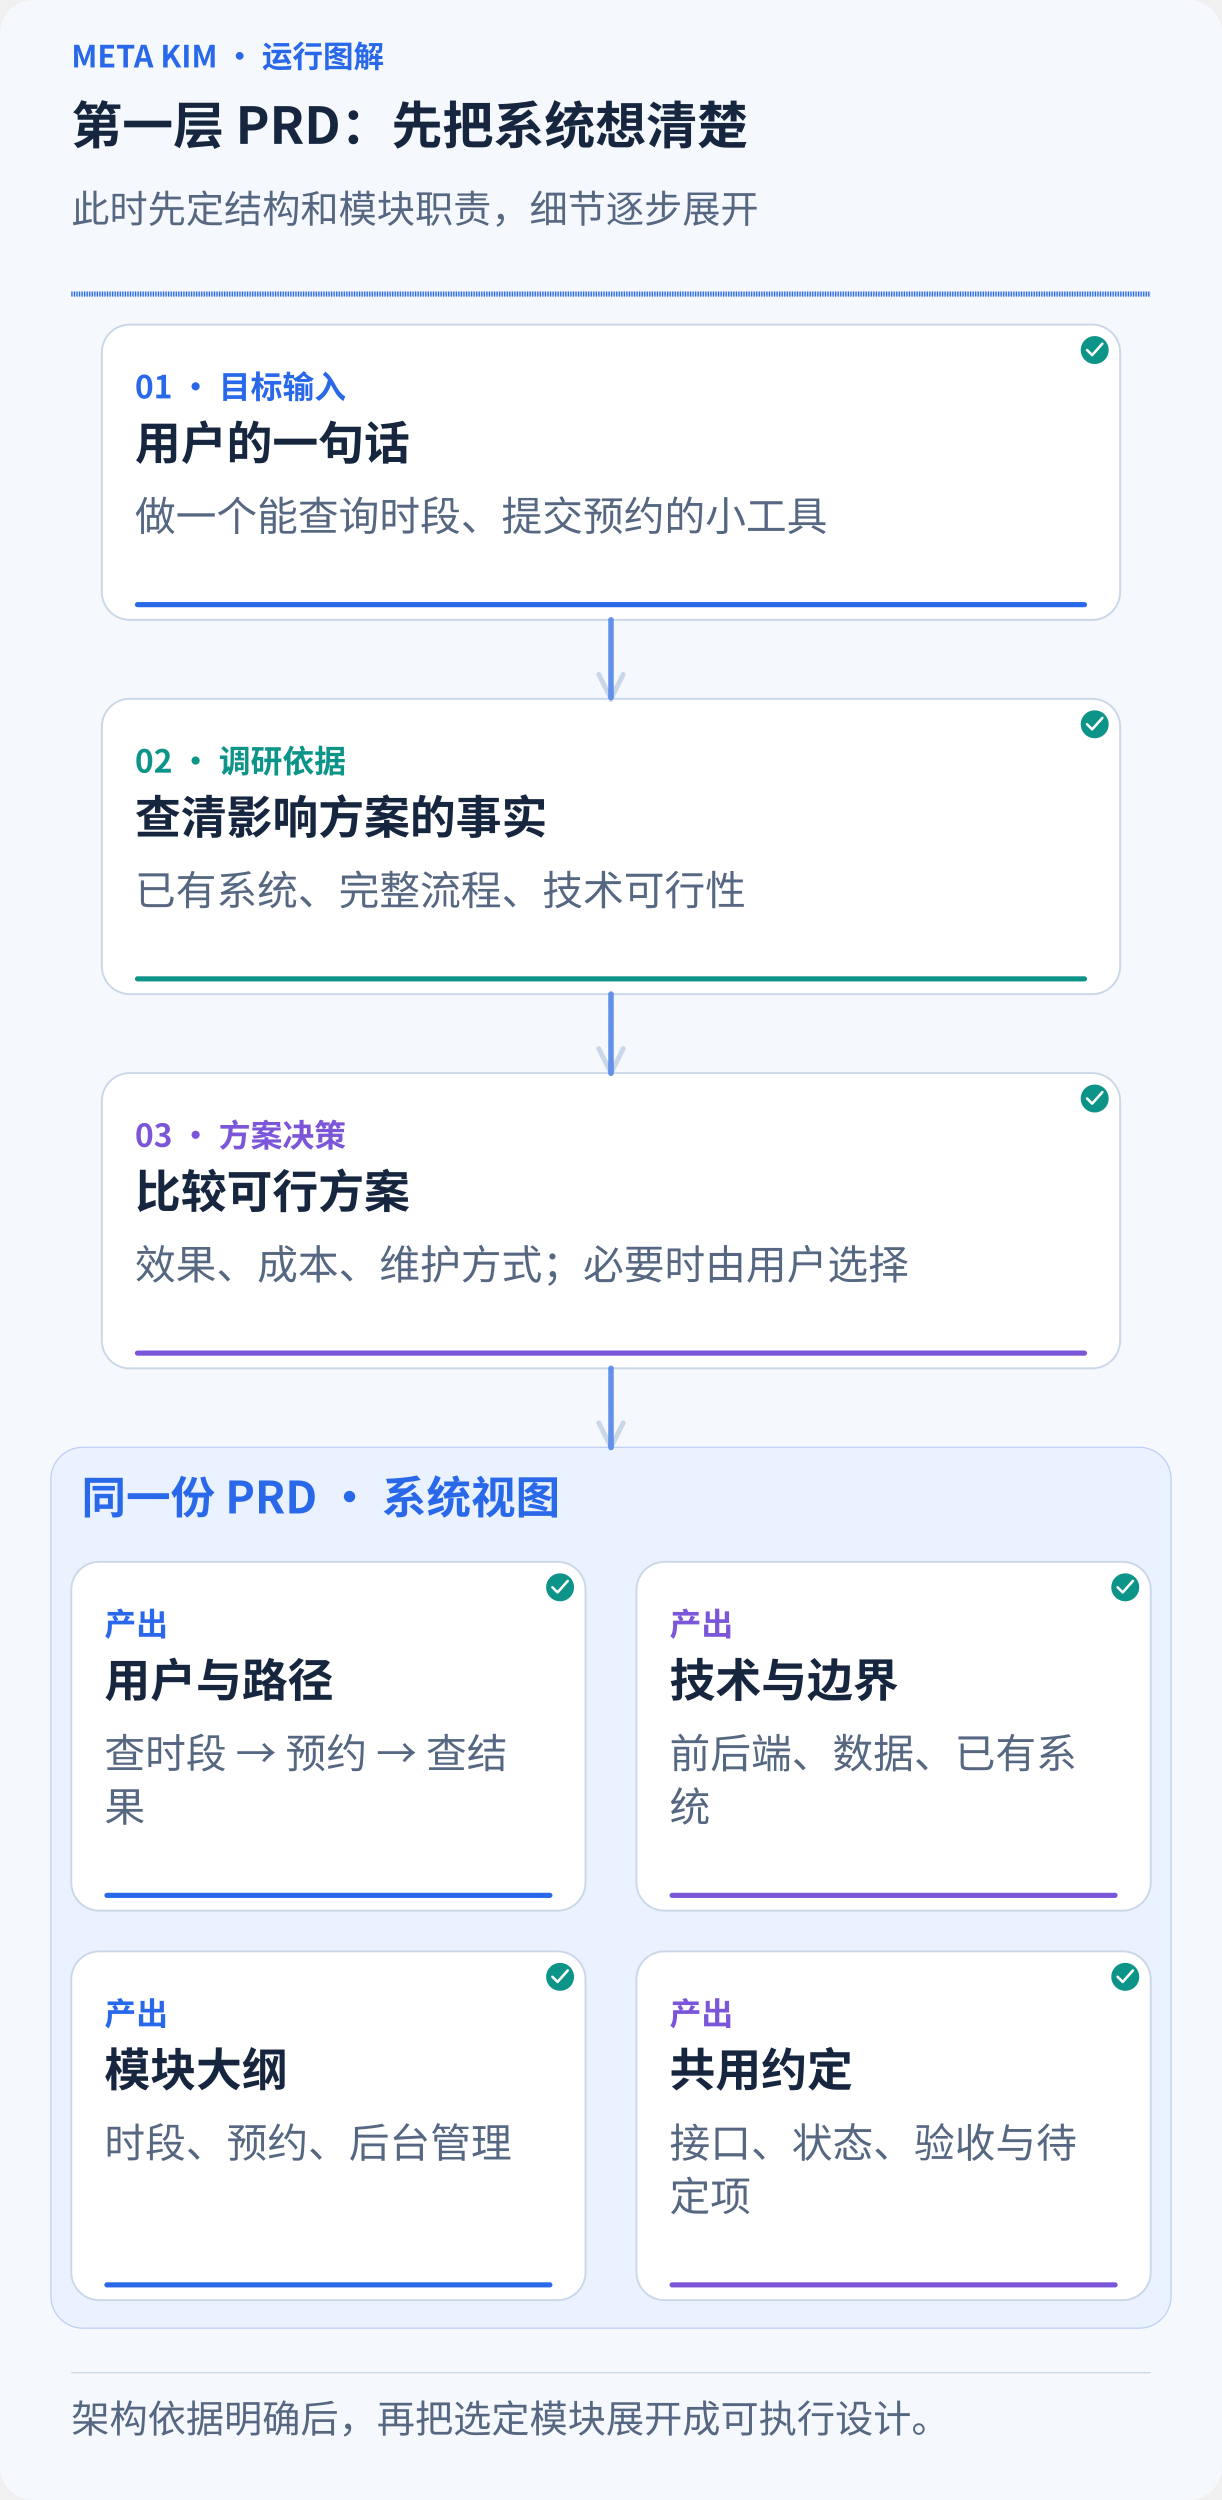
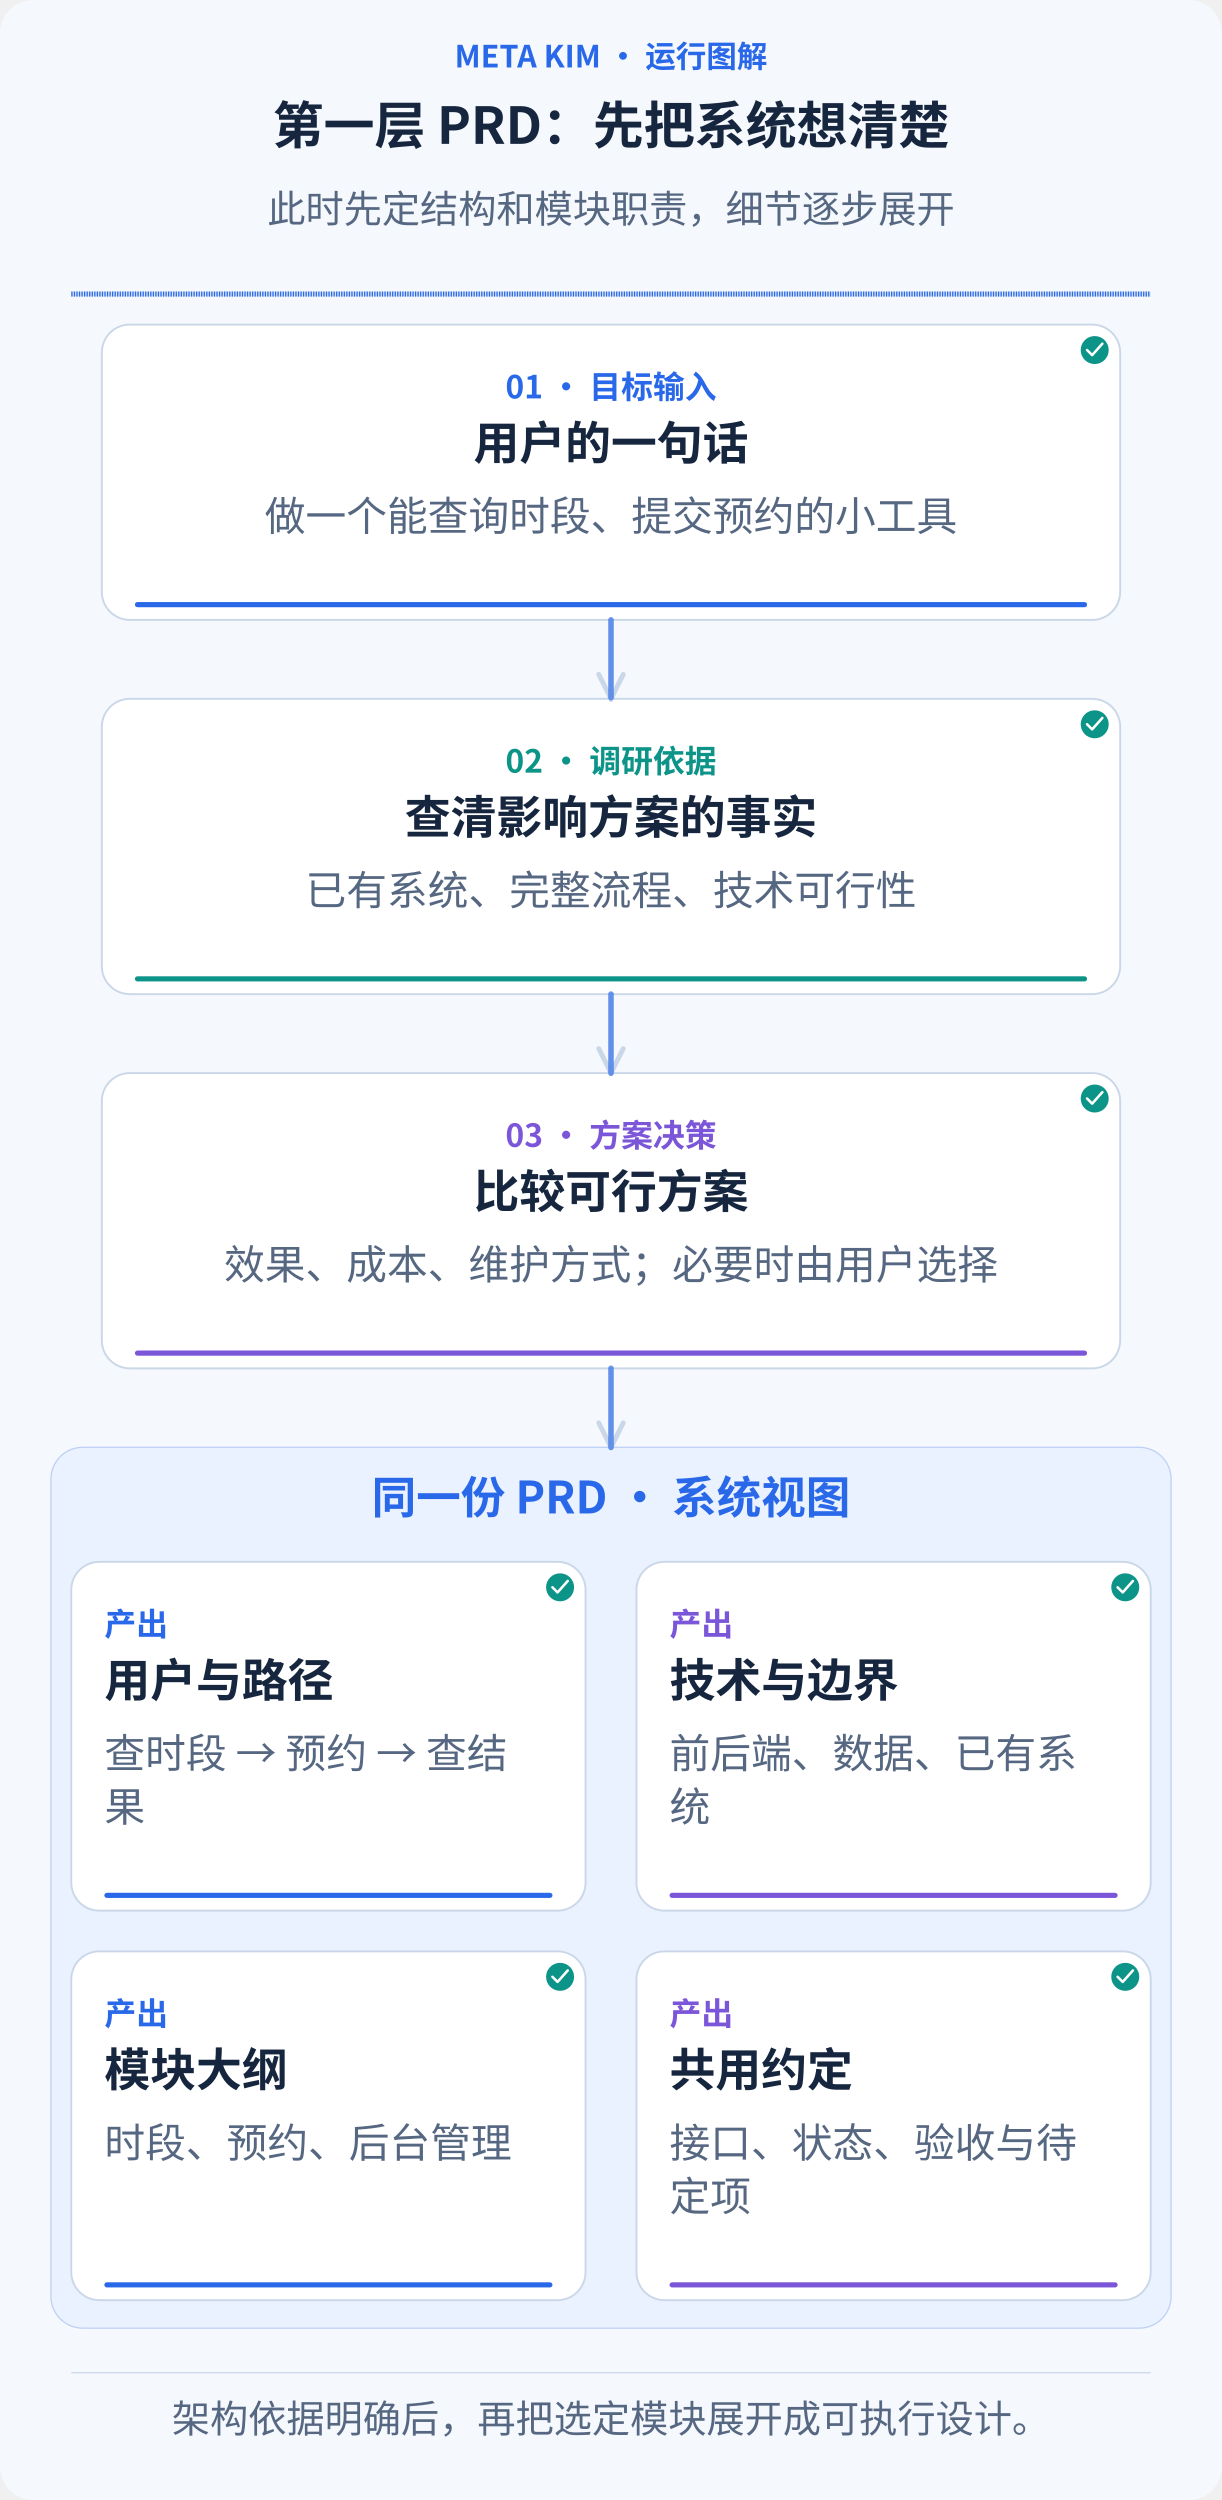
<svg xmlns="http://www.w3.org/2000/svg" width="960" height="1964" viewBox="0 0 960 1964" role="img" aria-labelledby="title description" lang="zh-CN" xml:lang="zh-CN">
  <defs>
    <marker id="arrow" viewBox="0 0 10 10" refX="9" refY="5" markerWidth="8" markerHeight="8" orient="auto-start-reverse">
      <path d="M1 1L9 5L1 9" fill="none" stroke="#cad7e8" stroke-width="1.6" stroke-linecap="round" />
    </marker>
    <marker id="back-arrow" viewBox="0 0 10 10" refX="9" refY="5" markerWidth="8" markerHeight="8" orient="auto">
      <path d="M1 1L9 5L1 9" fill="none" stroke="#7c56d8" stroke-width="1.6" stroke-linecap="round" />
    </marker>
  </defs>
  <style>text{font-family:"Microsoft YaHei","Noto Sans CJK SC","PingFang SC",Arial,sans-serif}.clock{stroke-dasharray:1;stroke-dashoffset:0;animation:clock 28s linear infinite}@keyframes clock{from{stroke-dashoffset:1}to{stroke-dashoffset:0}}@keyframes m0{0%,2%{opacity:0}3.2%,13.8%{opacity:1}15%,100%{opacity:0}}.m0{opacity:0;animation:m0 28s ease-in-out infinite}
@keyframes m1{0%,15%{opacity:0}16.5%,100%{opacity:1}}.m1{opacity:1;animation:m1 28s ease-in-out infinite}
@keyframes m2{0%,2%{transform:scaleX(0)}15%,100%{transform:scaleX(1)}}.m2{transform:scaleX(1);transform-box:fill-box;transform-origin:left center;animation:m2 28s ease-in-out infinite}
@keyframes m3{0%,16%{opacity:0}17.2%,27.8%{opacity:1}29%,100%{opacity:0}}.m3{opacity:0;animation:m3 28s ease-in-out infinite}
@keyframes m4{0%,29%{opacity:0}30.5%,100%{opacity:1}}.m4{opacity:1;animation:m4 28s ease-in-out infinite}
@keyframes m5{0%,16%{transform:scaleX(0)}29%,100%{transform:scaleX(1)}}.m5{transform:scaleX(1);transform-box:fill-box;transform-origin:left center;animation:m5 28s ease-in-out infinite}
@keyframes m6{0%,23%{stroke-dashoffset:1;opacity:0}24%{opacity:1}29%,100%{stroke-dashoffset:0;opacity:.8}}.m6{stroke-dashoffset:0;opacity:.65;animation:m6 28s ease-in-out infinite}
@keyframes m7{0%,30%{opacity:0}31.2%,41.8%{opacity:1}43%,100%{opacity:0}}.m7{opacity:0;animation:m7 28s ease-in-out infinite}
@keyframes m8{0%,43%{opacity:0}44.5%,100%{opacity:1}}.m8{opacity:1;animation:m8 28s ease-in-out infinite}
@keyframes m9{0%,30%{transform:scaleX(0)}43%,100%{transform:scaleX(1)}}.m9{transform:scaleX(1);transform-box:fill-box;transform-origin:left center;animation:m9 28s ease-in-out infinite}
@keyframes m10{0%,37%{stroke-dashoffset:1;opacity:0}38%{opacity:1}43%,100%{stroke-dashoffset:0;opacity:.8}}.m10{stroke-dashoffset:0;opacity:.65;animation:m10 28s ease-in-out infinite}
@keyframes m11{0%,43%{stroke-dashoffset:1;opacity:0}44%{opacity:1}49%,100%{stroke-dashoffset:0;opacity:.8}}.m11{stroke-dashoffset:0;opacity:.65;animation:m11 28s ease-in-out infinite}
@keyframes m12{0%,49%{opacity:0}50.2%,63.8%{opacity:1}65%,100%{opacity:0}}.m12{opacity:0;animation:m12 28s ease-in-out infinite}
@keyframes m13{0%,65%{opacity:0}66.5%,100%{opacity:1}}.m13{opacity:1;animation:m13 28s ease-in-out infinite}
@keyframes m14{0%,49%{transform:scaleX(0)}65%,100%{transform:scaleX(1)}}.m14{transform:scaleX(1);transform-box:fill-box;transform-origin:left center;animation:m14 28s ease-in-out infinite}
@keyframes m15{0%,57%{opacity:0}58.2%,71.8%{opacity:1}73%,100%{opacity:0}}.m15{opacity:0;animation:m15 28s ease-in-out infinite}
@keyframes m16{0%,73%{opacity:0}74.5%,100%{opacity:1}}.m16{opacity:1;animation:m16 28s ease-in-out infinite}
@keyframes m17{0%,57%{transform:scaleX(0)}73%,100%{transform:scaleX(1)}}.m17{transform:scaleX(1);transform-box:fill-box;transform-origin:left center;animation:m17 28s ease-in-out infinite}
@keyframes m18{0%,65%{opacity:0}66.2%,79.8%{opacity:1}81%,100%{opacity:0}}.m18{opacity:0;animation:m18 28s ease-in-out infinite}
@keyframes m19{0%,81%{opacity:0}82.5%,100%{opacity:1}}.m19{opacity:1;animation:m19 28s ease-in-out infinite}
@keyframes m20{0%,65%{transform:scaleX(0)}81%,100%{transform:scaleX(1)}}.m20{transform:scaleX(1);transform-box:fill-box;transform-origin:left center;animation:m20 28s ease-in-out infinite}
@keyframes m21{0%,73%{opacity:0}74.2%,87.8%{opacity:1}89%,100%{opacity:0}}.m21{opacity:0;animation:m21 28s ease-in-out infinite}
@keyframes m22{0%,89%{opacity:0}90.5%,100%{opacity:1}}.m22{opacity:1;animation:m22 28s ease-in-out infinite}
@keyframes m23{0%,73%{transform:scaleX(0)}89%,100%{transform:scaleX(1)}}.m23{transform:scaleX(1);transform-box:fill-box;transform-origin:left center;animation:m23 28s ease-in-out infinite}@media(prefers-reduced-motion:reduce){*{animation:none!important}.focus,.clock{display:none}.completed{opacity:1}.progress{transform:scaleX(1)}.transfer{stroke-dashoffset:0;opacity:.45}}</style>
  <rect width="960" height="1964" rx="26" fill="#f5f8fc" />
-   <text x="56" y="53" font-size="24" font-weight="700" fill="#2968e8" text-anchor="start">
-     <tspan x="56" dy="0">META KIM · 运行图解</tspan>
+   <text x="480" y="53" font-size="24" font-weight="700" fill="#2968e8" text-anchor="middle">
+     <tspan x="480" dy="0">META KIM · 运行图解</tspan>
  </text>
-   <text x="56" y="113" font-size="40" font-weight="750" fill="#17263f" text-anchor="start">
-     <tspan x="56" dy="0">第一层 PRD：先把系统想清楚</tspan>
+   <text x="480" y="113" font-size="40" font-weight="750" fill="#17263f" text-anchor="middle">
+     <tspan x="480" dy="0">第一层 PRD：先把系统想清楚</tspan>
  </text>
-   <text x="56" y="175" font-size="30" font-weight="450" fill="#566782" text-anchor="start">
-     <tspan x="56" dy="0">此时先定结构和模块职责，细节逐步展开</tspan>
+   <text x="480" y="175" font-size="30" font-weight="450" fill="#566782" text-anchor="middle">
+     <tspan x="480" dy="0">此时先定结构和模块职责，细节逐步展开</tspan>
  </text>
  <path d="M56 231H904" stroke="#dce5f2" stroke-width="4" />
  <path class="clock" pathLength="1" d="M56 231H904" stroke="#2968e8" stroke-width="4" />
  <g class="node" data-label="用户的一句话" data-box="80,255,800,232">
    <rect x="80" y="255" width="800" height="232" rx="22" fill="#fff" stroke="#cad7e8" stroke-width="1.5" />
    <rect class="focus m0" x="80" y="255" width="800" height="232" rx="22" fill="#2968e8" fill-opacity=".055" stroke="#2968e8" stroke-width="3" />
-     <text x="106" y="313" font-size="25" font-weight="700" fill="#2968e8" text-anchor="start">
-       <tspan x="106" dy="0">01 · 目标输入</tspan>
+     <text x="480" y="313" font-size="25" font-weight="700" fill="#2968e8" text-anchor="middle">
+       <tspan x="480" dy="0">01 · 目标输入</tspan>
    </text>
-     <text x="106" y="361" font-size="36" font-weight="700" fill="#17263f" text-anchor="start">
-       <tspan x="106" dy="0">用户的一句话</tspan>
+     <text x="480" y="361" font-size="36" font-weight="700" fill="#17263f" text-anchor="middle">
+       <tspan x="480" dy="0">用户的一句话</tspan>
    </text>
-     <text x="106" y="417" font-size="32" font-weight="450" fill="#566782" text-anchor="start">
-       <tspan x="106" dy="0">做一个能查询时段、提交预约的小工具</tspan>
+     <text x="480" y="417" font-size="32" font-weight="450" fill="#566782" text-anchor="middle">
+       <tspan x="480" dy="0">做一个能查询时段、提交预约的小工具</tspan>
    </text>
    <rect x="106" y="473" width="748" height="4" rx="2" fill="#e2e9f3" />
    <rect class="progress m2" x="106" y="473" width="748" height="4" rx="2" fill="#2968e8" />
    <g class="completed m1">
      <circle cx="860" cy="275" r="11" fill="#0d9488" />
      <path d="M854 275l4 4 8-9" fill="none" stroke="#fff" stroke-width="2" stroke-linecap="round" stroke-linejoin="round" />
    </g>
  </g>
  <g class="node" data-label="查清影响方案的事实" data-box="80,549,800,232">
    <rect x="80" y="549" width="800" height="232" rx="22" fill="#fff" stroke="#cad7e8" stroke-width="1.5" />
    <rect class="focus m3" x="80" y="549" width="800" height="232" rx="22" fill="#0d9488" fill-opacity=".055" stroke="#0d9488" stroke-width="3" />
-     <text x="106" y="607" font-size="25" font-weight="700" fill="#0d9488" text-anchor="start">
-       <tspan x="106" dy="0">02 · 调研依据</tspan>
+     <text x="480" y="607" font-size="25" font-weight="700" fill="#0d9488" text-anchor="middle">
+       <tspan x="480" dy="0">02 · 调研依据</tspan>
    </text>
-     <text x="106" y="655" font-size="36" font-weight="700" fill="#17263f" text-anchor="start">
-       <tspan x="106" dy="0">查清影响方案的事实</tspan>
+     <text x="480" y="655" font-size="36" font-weight="700" fill="#17263f" text-anchor="middle">
+       <tspan x="480" dy="0">查清影响方案的事实</tspan>
    </text>
-     <text x="106" y="711" font-size="32" font-weight="450" fill="#566782" text-anchor="start">
-       <tspan x="106" dy="0">已有系统、完整流程、技术可行性</tspan>
+     <text x="480" y="711" font-size="32" font-weight="450" fill="#566782" text-anchor="middle">
+       <tspan x="480" dy="0">已有系统、完整流程、技术可行性</tspan>
    </text>
    <rect x="106" y="767" width="748" height="4" rx="2" fill="#e2e9f3" />
    <rect class="progress m5" x="106" y="767" width="748" height="4" rx="2" fill="#0d9488" />
    <g class="completed m4">
      <circle cx="860" cy="569" r="11" fill="#0d9488" />
      <path d="M854 569l4 4 8-9" fill="none" stroke="#fff" stroke-width="2" stroke-linecap="round" stroke-linejoin="round" />
    </g>
  </g>
  <path d="M480 487V549" fill="none" stroke="#cad7e8" stroke-width="3" stroke-linecap="round" stroke-linejoin="round" marker-end="url(#arrow)" />
  <path class="transfer m6" pathLength="1" d="M480 487V549" fill="none" stroke="#2968e8" stroke-width="4.5" stroke-dasharray="1" stroke-linecap="round" stroke-linejoin="round" />
  <g class="node" data-label="比较可行方案" data-box="80,843,800,232">
    <rect x="80" y="843" width="800" height="232" rx="22" fill="#fff" stroke="#cad7e8" stroke-width="1.5" />
    <rect class="focus m7" x="80" y="843" width="800" height="232" rx="22" fill="#7c56d8" fill-opacity=".055" stroke="#7c56d8" stroke-width="3" />
-     <text x="106" y="901" font-size="25" font-weight="700" fill="#7c56d8" text-anchor="start">
-       <tspan x="106" dy="0">03 · 方案决策</tspan>
+     <text x="480" y="901" font-size="25" font-weight="700" fill="#7c56d8" text-anchor="middle">
+       <tspan x="480" dy="0">03 · 方案决策</tspan>
    </text>
-     <text x="106" y="949" font-size="36" font-weight="700" fill="#17263f" text-anchor="start">
-       <tspan x="106" dy="0">比较可行方案</tspan>
+     <text x="480" y="949" font-size="36" font-weight="700" fill="#17263f" text-anchor="middle">
+       <tspan x="480" dy="0">比较可行方案</tspan>
    </text>
-     <text x="106" y="1005" font-size="32" font-weight="450" fill="#566782" text-anchor="start">
-       <tspan x="106" dy="0">效果、成本、维护方式；必要时由用户选择</tspan>
+     <text x="480" y="1005" font-size="32" font-weight="450" fill="#566782" text-anchor="middle">
+       <tspan x="480" dy="0">效果、成本、维护方式；必要时由用户选择</tspan>
    </text>
    <rect x="106" y="1061" width="748" height="4" rx="2" fill="#e2e9f3" />
    <rect class="progress m9" x="106" y="1061" width="748" height="4" rx="2" fill="#7c56d8" />
    <g class="completed m8">
      <circle cx="860" cy="863" r="11" fill="#0d9488" />
      <path d="M854 863l4 4 8-9" fill="none" stroke="#fff" stroke-width="2" stroke-linecap="round" stroke-linejoin="round" />
    </g>
  </g>
  <path d="M480 781V843" fill="none" stroke="#cad7e8" stroke-width="3" stroke-linecap="round" stroke-linejoin="round" marker-end="url(#arrow)" />
  <path class="transfer m10" pathLength="1" d="M480 781V843" fill="none" stroke="#2968e8" stroke-width="4.5" stroke-dasharray="1" stroke-linecap="round" stroke-linejoin="round" />
  <rect x="40" y="1137" width="880" height="692" rx="25" fill="#eaf1ff" stroke="#bdd0f4" />
  <path d="M480 1075V1137" fill="none" stroke="#cad7e8" stroke-width="3" stroke-linecap="round" stroke-linejoin="round" marker-end="url(#arrow)" />
  <path class="transfer m11" pathLength="1" d="M480 1075V1137" fill="none" stroke="#2968e8" stroke-width="4.5" stroke-dasharray="1" stroke-linecap="round" stroke-linejoin="round" />
-   <text x="64" y="1189" font-size="35" font-weight="700" fill="#2968e8" text-anchor="start">
-     <tspan x="64" dy="0">同一份 PRD · 系统视图</tspan>
+   <text x="480" y="1189" font-size="35" font-weight="700" fill="#2968e8" text-anchor="middle">
+     <tspan x="480" dy="0">同一份 PRD · 系统视图</tspan>
  </text>
  <g class="node" data-label="用户与路径" data-box="56,1227,404,274">
    <rect x="56" y="1227" width="404" height="274" rx="22" fill="#fff" stroke="#cad7e8" stroke-width="1.5" />
    <rect class="focus m12" x="56" y="1227" width="404" height="274" rx="22" fill="#2968e8" fill-opacity=".055" stroke="#2968e8" stroke-width="3" />
    <text x="82" y="1285" font-size="25" font-weight="700" fill="#2968e8" text-anchor="start">
      <tspan x="82" dy="0">产出</tspan>
    </text>
    <text x="82" y="1333" font-size="36" font-weight="700" fill="#17263f" text-anchor="start">
      <tspan x="82" dy="0">用户与路径</tspan>
    </text>
    <text x="82" y="1389" font-size="32" font-weight="450" fill="#566782" text-anchor="start">
      <tspan x="82" dy="0">查时段 → 预约 → 查结</tspan>
      <tspan x="82" dy="42">果</tspan>
    </text>
    <rect x="82" y="1487" width="352" height="4" rx="2" fill="#e2e9f3" />
    <rect class="progress m14" x="82" y="1487" width="352" height="4" rx="2" fill="#2968e8" />
    <g class="completed m13">
      <circle cx="440" cy="1247" r="11" fill="#0d9488" />
      <path d="M434 1247l4 4 8-9" fill="none" stroke="#fff" stroke-width="2" stroke-linecap="round" stroke-linejoin="round" />
    </g>
  </g>
  <g class="node" data-label="技术与边界" data-box="500,1227,404,274">
    <rect x="500" y="1227" width="404" height="274" rx="22" fill="#fff" stroke="#cad7e8" stroke-width="1.5" />
    <rect class="focus m15" x="500" y="1227" width="404" height="274" rx="22" fill="#7c56d8" fill-opacity=".055" stroke="#7c56d8" stroke-width="3" />
    <text x="526" y="1285" font-size="25" font-weight="700" fill="#7c56d8" text-anchor="start">
      <tspan x="526" dy="0">产出</tspan>
    </text>
    <text x="526" y="1333" font-size="36" font-weight="700" fill="#17263f" text-anchor="start">
      <tspan x="526" dy="0">技术与边界</tspan>
    </text>
    <text x="526" y="1389" font-size="32" font-weight="450" fill="#566782" text-anchor="start">
      <tspan x="526" dy="0">前后端、数据、已有系</tspan>
      <tspan x="526" dy="42">统</tspan>
    </text>
    <rect x="526" y="1487" width="352" height="4" rx="2" fill="#e2e9f3" />
    <rect class="progress m17" x="526" y="1487" width="352" height="4" rx="2" fill="#7c56d8" />
    <g class="completed m16">
      <circle cx="884" cy="1247" r="11" fill="#0d9488" />
      <path d="M878 1247l4 4 8-9" fill="none" stroke="#fff" stroke-width="2" stroke-linecap="round" stroke-linejoin="round" />
    </g>
  </g>
  <g class="node" data-label="模块大纲" data-box="56,1533,404,274">
    <rect x="56" y="1533" width="404" height="274" rx="22" fill="#fff" stroke="#cad7e8" stroke-width="1.5" />
    <rect class="focus m18" x="56" y="1533" width="404" height="274" rx="22" fill="#2968e8" fill-opacity=".055" stroke="#2968e8" stroke-width="3" />
    <text x="82" y="1591" font-size="25" font-weight="700" fill="#2968e8" text-anchor="start">
      <tspan x="82" dy="0">产出</tspan>
    </text>
    <text x="82" y="1639" font-size="36" font-weight="700" fill="#17263f" text-anchor="start">
      <tspan x="82" dy="0">模块大纲</tspan>
    </text>
    <text x="82" y="1695" font-size="32" font-weight="450" fill="#566782" text-anchor="start">
      <tspan x="82" dy="0">时段、预约、后台管理</tspan>
    </text>
    <rect x="82" y="1793" width="352" height="4" rx="2" fill="#e2e9f3" />
    <rect class="progress m20" x="82" y="1793" width="352" height="4" rx="2" fill="#2968e8" />
    <g class="completed m19">
      <circle cx="440" cy="1553" r="11" fill="#0d9488" />
      <path d="M434 1553l4 4 8-9" fill="none" stroke="#fff" stroke-width="2" stroke-linecap="round" stroke-linejoin="round" />
    </g>
  </g>
  <g class="node" data-label="共用约定" data-box="500,1533,404,274">
    <rect x="500" y="1533" width="404" height="274" rx="22" fill="#fff" stroke="#cad7e8" stroke-width="1.5" />
    <rect class="focus m21" x="500" y="1533" width="404" height="274" rx="22" fill="#7c56d8" fill-opacity=".055" stroke="#7c56d8" stroke-width="3" />
    <text x="526" y="1591" font-size="25" font-weight="700" fill="#7c56d8" text-anchor="start">
      <tspan x="526" dy="0">产出</tspan>
    </text>
    <text x="526" y="1639" font-size="36" font-weight="700" fill="#17263f" text-anchor="start">
      <tspan x="526" dy="0">共用约定</tspan>
    </text>
    <text x="526" y="1695" font-size="32" font-weight="450" fill="#566782" text-anchor="start">
      <tspan x="526" dy="0">接口、状态、验收与待</tspan>
      <tspan x="526" dy="42">定项</tspan>
    </text>
    <rect x="526" y="1793" width="352" height="4" rx="2" fill="#e2e9f3" />
    <rect class="progress m23" x="526" y="1793" width="352" height="4" rx="2" fill="#7c56d8" />
    <g class="completed m22">
      <circle cx="884" cy="1553" r="11" fill="#0d9488" />
      <path d="M878 1553l4 4 8-9" fill="none" stroke="#fff" stroke-width="2" stroke-linecap="round" stroke-linejoin="round" />
    </g>
  </g>
  <path d="M56 1864H904" stroke="#cad7e8" />
-   <text x="56" y="1911" font-size="30" font-weight="450" fill="#566782" text-anchor="start">
-     <tspan x="56" dy="0">架构依据明确后，再把选定模块展开成可执行设计。</tspan>
+   <text x="480" y="1911" font-size="30" font-weight="450" fill="#566782" text-anchor="middle">
+     <tspan x="480" dy="0">架构依据明确后，再把选定模块展开成可执行设计。</tspan>
  </text>
</svg>
